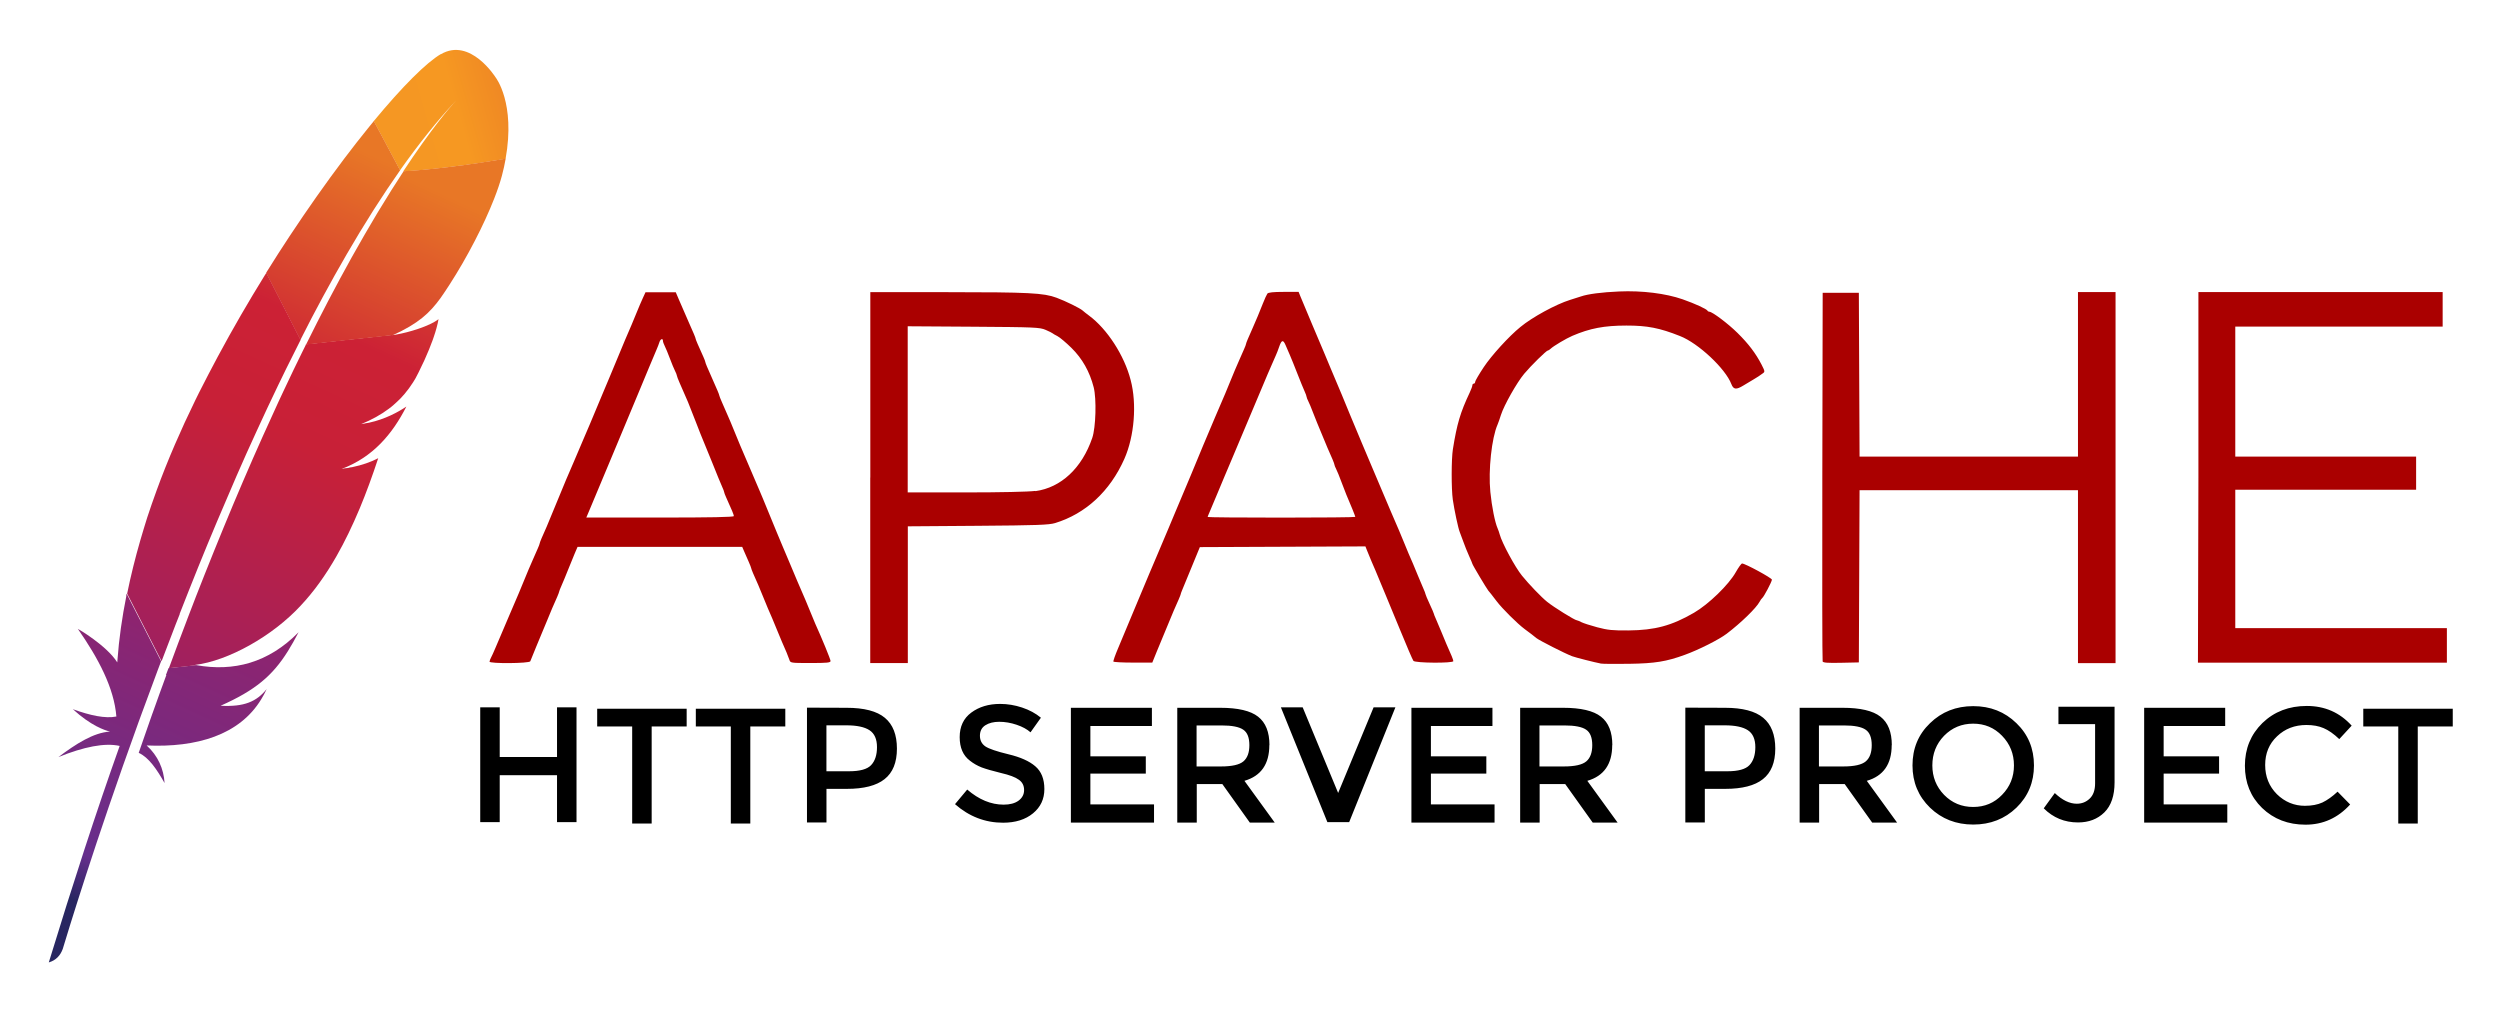
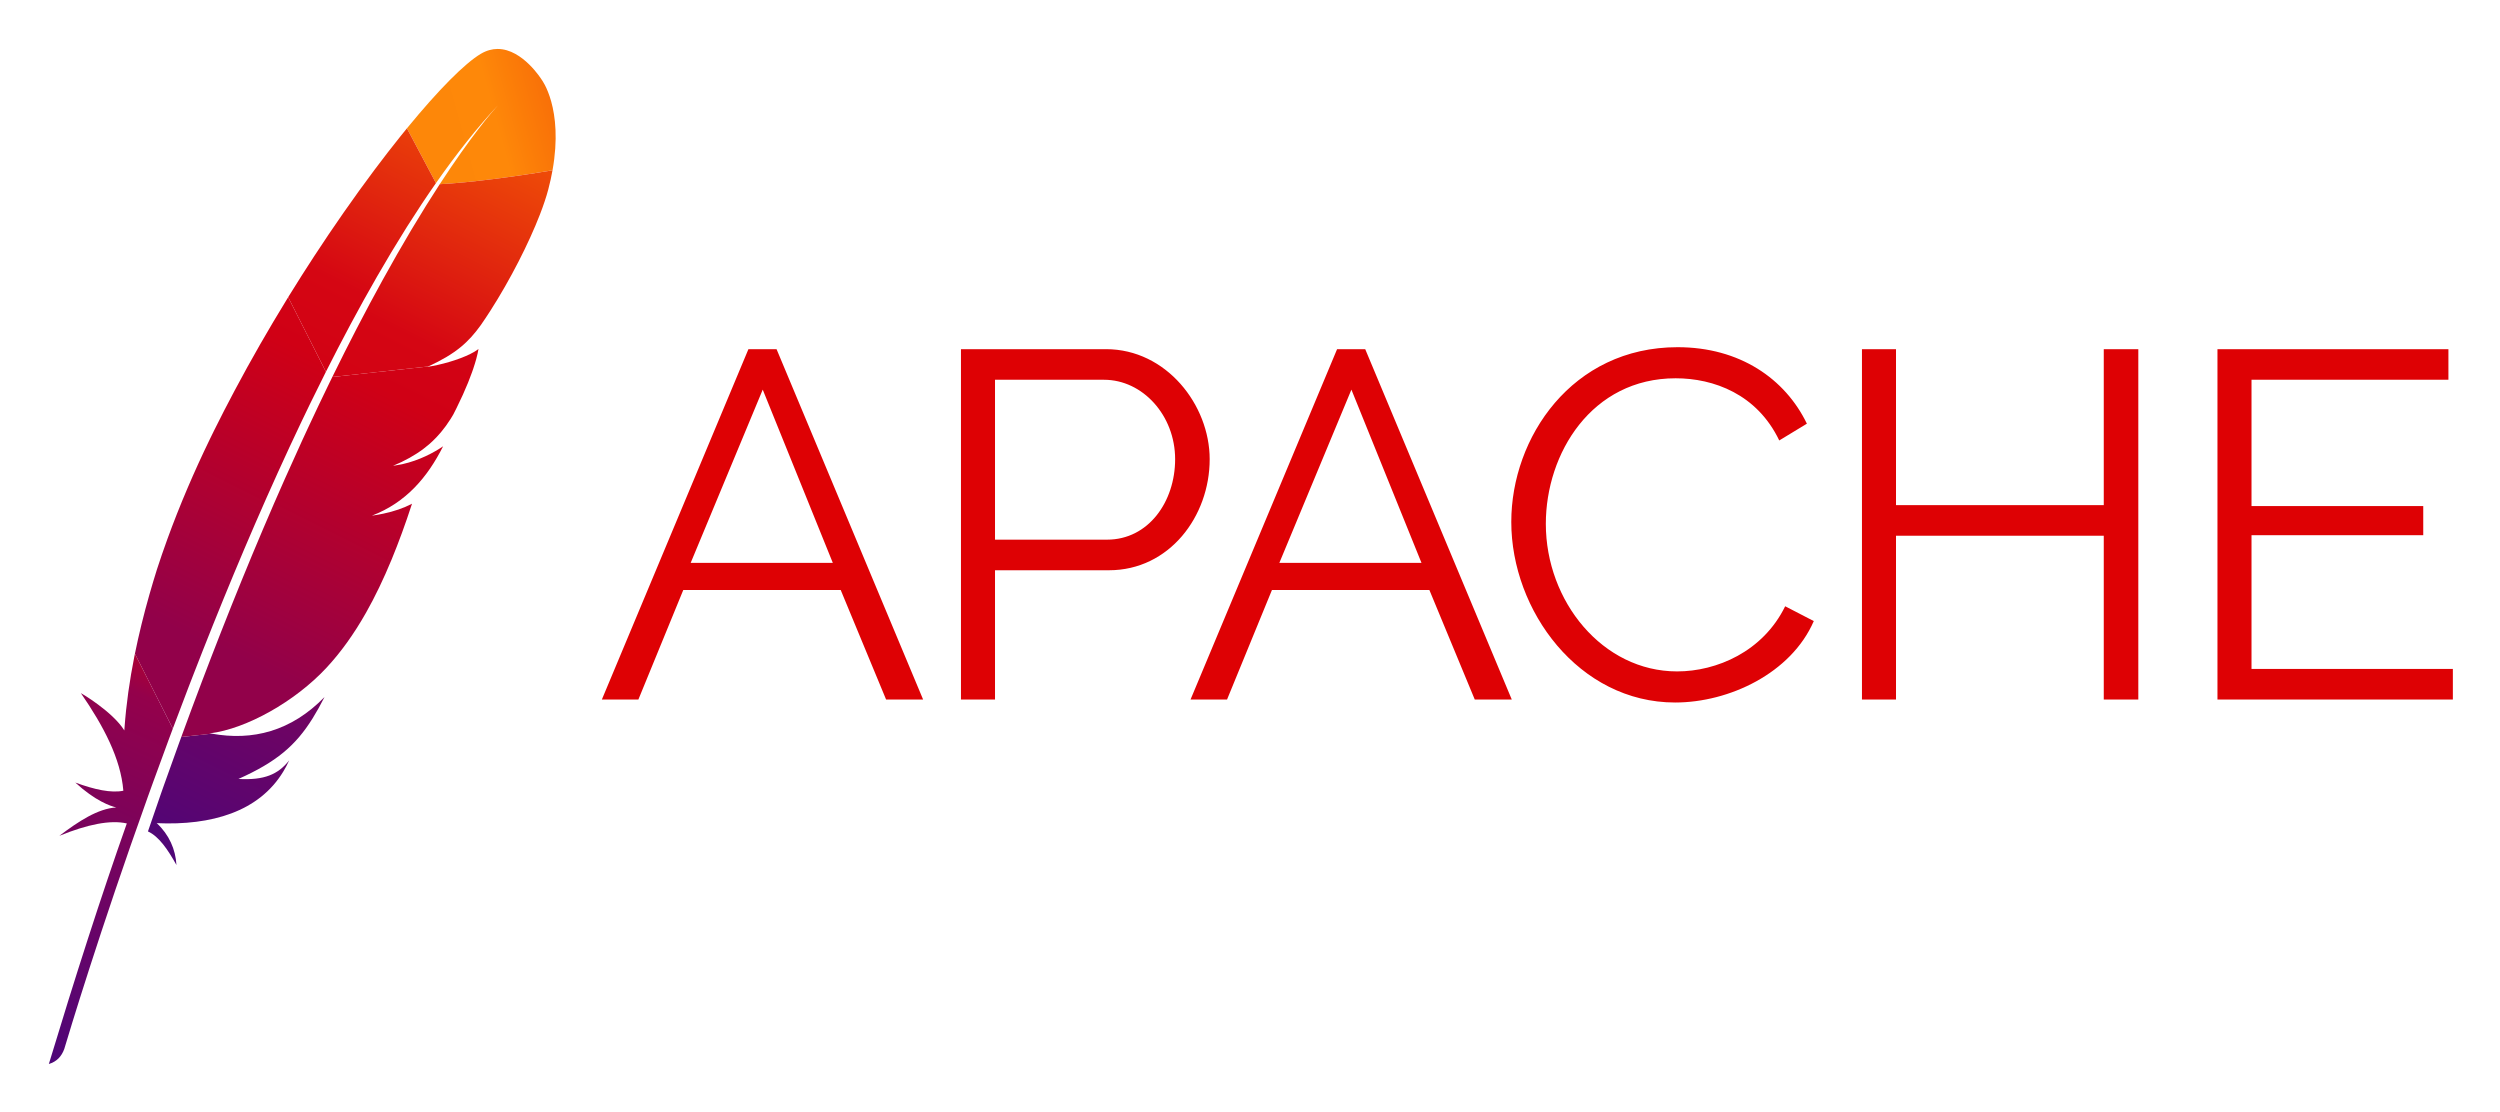
- <svg xmlns="http://www.w3.org/2000/svg" xmlns:xlink="http://www.w3.org/1999/xlink" role="img" viewBox="-8.56 -9.06 497.12 200.62">
+ <svg xmlns="http://www.w3.org/2000/svg" xmlns:xlink="http://www.w3.org/1999/xlink" role="img" viewBox="33.41 236.91 732.68 325.68">
+   <path fill="#DE0104" d="M209.797 441.928l42.955-102.687h8.244l42.955 102.687h-10.849l-13.305-32.107H233.66l-13.16 32.107h-10.703zm47.149-90.827l-21.116 50.765h41.653l-20.537-50.765zm58.095 90.827V339.241h42.521c17.645 0 30.371 16.343 30.371 32.252 0 16.777-11.858 32.542-29.504 32.542H325.02v37.893h-9.979zm9.979-46.86h32.831c12.148 0 19.958-11.137 19.958-23.575 0-12.872-9.545-23.284-20.826-23.284H325.02v46.859zm57.299 46.86l42.955-102.687h8.243l42.955 102.687h-10.848L452.32 409.82h-46.137l-13.162 32.107h-10.702zm47.15-90.827l-21.117 50.765h41.654l-20.537-50.765zm95.595-12.439c18.223 0 31.529 9.257 37.893 22.417l-8.1 4.918c-6.508-13.595-19.234-18.223-30.371-18.223-24.588 0-38.037 21.982-38.037 42.665 0 22.707 16.631 43.244 38.471 43.244 11.57 0 25.165-5.785 31.674-19.091l8.389 4.338c-6.652 15.331-24.876 23.865-40.641 23.865-28.202 0-48.017-26.901-48.017-52.935 0-24.73 17.789-51.198 48.739-51.198m135.025.579v102.687h-10.124v-48.017h-60.889v48.017h-9.978V339.241h9.978v45.703h60.889v-45.703zm92.185 93.72v8.967h-68.988V339.241h67.686v8.968h-57.706v37.024h50.33v8.534h-50.33v39.194z" />
  <defs>
-     <path id="h" fill="#bd202e" d="M560 793c-3.3.6-6.6 1.1-10 1.5 3.4-.3 6.8-.9 10-1.5z" />
-     <path id="j" fill="#bd202e" d="M587 710c1-.1 2.1-.3 3.1-.5-1 .1-2 .4-3.1.5z" />
-     <path id="l" fill="#bd202e" d="M587 710c.1 0 .1-.1 0 0 .1-.1.1 0 0 0z" />
+     <path id="a" d="M180.038 267.03c-.238.253-.478.513-.716.769.471-.521.716-.769.716-.769m-.823-15.772c-1.557.007-3.193.421-4.872 1.413-4.668 2.756-12.419 10.551-21.671 21.852l8.504 16.051c5.967-8.537 12.029-16.217 18.146-22.774-1.977 2.18-7.979 9.183-17.039 23.096 8.721-.433 22.124-2.219 33.057-4.087 3.254-18.218-3.188-26.556-3.188-26.556s-5.54-8.96-12.852-8.994h-.085z" />
  </defs>
+   <clipPath id="c">
+     <use overflow="visible" xlink:href="#a" />
+   </clipPath>
+   <linearGradient id="b" x1="-3159.034" x2="-3158.931" y1="1843.4" y2="1843.4" gradientTransform="scale(628.0676 -628.0676) rotate(15.537 5178.476 12500.61)" gradientUnits="userSpaceOnUse">
+     <stop offset="0" stop-color="#fd8709" />
+     <stop offset=".312" stop-color="#fe8809" />
+     <stop offset=".838" stop-color="#f35806" />
+     <stop offset="1" stop-color="#f35806" />
+   </linearGradient>
+   <path fill="url(#b)" d="M142.442 254.101l52.858-14.695 13.523 48.644-52.856 14.695z" clip-path="url(#c)" />
  <defs>
-     <linearGradient id="a" x1="-6874" x2="-6636" y1="2774" y2="2497" gradientTransform="matrix(.434 -.932 -.932 -.434 6223 -5053)" gradientUnits="userSpaceOnUse">
-       <stop offset="0" stop-color="#f59723" />
-       <stop offset=".312" stop-color="#f69822" />
-       <stop offset=".838" stop-color="#e87726" />
+     <path id="d" d="M150.738 276.908c-2.451 3.055-4.998 6.341-7.609 9.827-2.943 3.929-5.971 8.12-9.043 12.524-2.838 4.068-5.712 8.323-8.595 12.735-2.453 3.754-4.91 7.613-7.354 11.575-.091.147-.181.297-.271.444l11.063 21.856c2.361-4.688 4.754-9.311 7.177-13.837 2.584-4.828 5.202-9.551 7.847-14.146 2.748-4.771 5.525-9.403 8.331-13.869.165-.264.329-.53.495-.792 2.774-4.393 5.574-8.618 8.396-12.653l-8.504-16.051c-.636.78-1.281 1.576-1.933 2.387" />
+   </defs>
+   <clipPath id="f">
+     <use overflow="visible" xlink:href="#d" />
+   </clipPath>
+   <linearGradient id="e" x1="-3161.079" x2="-3160.977" y1="1845.133" y2="1845.133" gradientTransform="scale(2912.32 -2912.32) rotate(65 -132.247 3403.429)" gradientUnits="userSpaceOnUse">
+     <stop offset="0" stop-color="#92014a" />
+     <stop offset=".323" stop-color="#92014a" />
+     <stop offset=".63" stop-color="#d00015" />
+     <stop offset=".751" stop-color="#d50613" />
+     <stop offset="1" stop-color="#f35806" />
+   </linearGradient>
+   <path fill="url(#e)" d="M90.539 333.128l35.064-75.193 62.901 29.332-35.064 75.192z" clip-path="url(#f)" />
+   <defs>
+     <path id="g" d="M95.486 451.924l-8.948.979c-.275.755-.551 1.506-.827 2.268-1.463 4.024-2.934 8.124-4.414 12.309-.021.061-.043.122-.064.184-.208.59-.417 1.184-.626 1.775-.995 2.824-1.855 5.361-3.837 11.14 3.26 1.488 5.876 5.4 8.353 9.84-.263-4.599-2.166-8.917-5.78-12.265 16.072.725 29.916-3.336 37.068-15.086.638-1.047 1.227-2.148 1.755-3.319-3.255 4.125-7.284 5.874-14.879 5.451-.017.007-.032.015-.049.021.017-.007.032-.015.049-.021 11.178-5.005 16.784-9.805 21.744-17.766 1.176-1.886 2.315-3.947 3.484-6.234-9.773 10.034-21.099 12.894-33.029 10.724" />
+   </defs>
+   <clipPath id="i">
+     <use overflow="visible" xlink:href="#g" />
+   </clipPath>
+   <linearGradient id="h" x1="-3160.638" x2="-3160.536" y1="1844.694" y2="1844.694" gradientTransform="scale(1735.46 -1735.46) rotate(65 -132.261 3402.828)" gradientUnits="userSpaceOnUse">
+     <stop offset="0" stop-color="#0a0344" />
+     <stop offset=".096" stop-color="#4b067a" />
+     <stop offset=".788" stop-color="#94014b" />
+     <stop offset=".949" stop-color="#d5000f" />
+     <stop offset="1" stop-color="#d5000f" />
+   </linearGradient>
+   <path fill="url(#h)" d="M57.918 481.628l28.094-60.248 61.354 28.611-28.094 60.246z" clip-path="url(#i)" />
+   <defs>
+     <path id="j" d="M117.325 324.903c-2.579 4.21-5.142 8.516-7.662 12.912-2.547 4.44-5.046 8.97-7.486 13.556-2.059 3.87-4.077 7.778-6.029 11.722-.396.799-.783 1.592-1.167 2.384-2.411 4.966-4.591 9.758-6.558 14.364-2.231 5.224-4.192 10.209-5.915 14.94-1.133 3.111-2.163 6.114-3.1 9.001-.775 2.467-1.512 4.931-2.213 7.392-1.65 5.795-3.077 11.571-4.244 17.327l11.108 21.945c1.469-3.925 2.976-7.906 4.524-11.938.431-1.12.868-2.249 1.305-3.375 1.934-4.995 3.925-10.053 5.971-15.151 1.959-4.884 3.968-9.802 6.022-14.737 2.057-4.938 4.158-9.892 6.304-14.842 2.186-5.039 4.413-10.071 6.684-15.076 2.246-4.951 4.53-9.876 6.853-14.75.838-1.759 1.681-3.51 2.528-5.255 1.465-3.017 2.945-6.008 4.438-8.974.08-.16.163-.316.243-.477l-11.063-21.856c-.181.298-.362.593-.543.888" />
+   </defs>
+   <clipPath id="l">
+     <use overflow="visible" xlink:href="#j" />
+   </clipPath>
+   <linearGradient id="k" x1="-3161.13" x2="-3161.027" y1="1845.124" y2="1845.124" gradientTransform="scale(2912.32 -2912.32) rotate(65 -132.282 3403.468)" gradientUnits="userSpaceOnUse">
+     <stop offset="0" stop-color="#92014a" />
+     <stop offset=".323" stop-color="#92014a" />
+     <stop offset=".63" stop-color="#d00015" />
+     <stop offset=".751" stop-color="#d50613" />
+     <stop offset="1" stop-color="#f35806" />
+   </linearGradient>
+   <path fill="url(#k)" d="M24.525 427.865l58.424-125.292 94.407 44.024-58.424 125.291z" clip-path="url(#l)" />
+   <defs>
+     <path id="m" d="M72.789 429.273c-1.396 7.025-2.389 14.018-2.887 20.975-.017.242-.039.485-.055.729-3.469-5.56-12.762-10.99-12.74-10.937 6.652 9.641 11.698 19.215 12.449 28.612-3.561.729-8.443-.325-14.078-2.397 5.876 5.4 10.291 6.894 12.011 7.294-5.399.336-11.025 4.044-16.688 8.318 8.288-3.381 14.978-4.717 19.774-3.63-7.605 21.523-15.224 45.281-22.85 70.504 2.338-.693 3.73-2.258 4.515-4.387 1.358-4.567 10.372-34.54 24.5-73.931.402-1.121.807-2.247 1.218-3.381.113-.313.229-.633.342-.946 1.495-4.13 3.041-8.351 4.639-12.65.363-.975.73-1.957 1.1-2.941.007-.02.014-.039.021-.06L72.952 428.5c-.053.26-.112.517-.163.773" />
+   </defs>
+   <clipPath id="o">
+     <use overflow="visible" xlink:href="#m" />
+   </clipPath>
+   <linearGradient id="n" x1="-3160.47" x2="-3160.367" y1="1844.352" y2="1844.352" gradientTransform="scale(1530.512 -1530.512) rotate(65 -132.423 3402.502)" gradientUnits="userSpaceOnUse">
+     <stop offset="0" stop-color="#0a0344" />
+     <stop offset=".096" stop-color="#4b067a" />
+     <stop offset=".788" stop-color="#94014b" />
+     <stop offset=".949" stop-color="#d5000f" />
+     <stop offset="1" stop-color="#d5000f" />
+   </linearGradient>
+   <path fill="url(#n)" d="M1.671 527.268l52.544-112.683 75.899 35.393L77.57 562.66z" clip-path="url(#o)" />
+   <g>
+     <defs>
+       <path id="p" d="M172.479 339.974c-3.012 1.804-8.183 3.438-12.343 4.203-.062.012-.126.024-.187.035-.417.067-.836.135-1.257.201.074-.034.143-.067.216-.102l-28.105 3.08c-.052.107-.104.21-.155.316-.318.649-.637 1.304-.957 1.962-.96 1.976-1.931 3.993-2.912 6.055-1.061 2.23-2.135 4.514-3.218 6.846-.546 1.173-1.094 2.359-1.646 3.56-1.653 3.598-3.332 7.313-5.035 11.15-2.093 4.716-4.222 9.614-6.384 14.7-2.061 4.848-4.152 9.867-6.271 15.061-2.012 4.928-4.047 10.013-6.107 15.263-1.836 4.678-3.69 9.483-5.563 14.422-.09.237-.18.479-.27.717-1.856 4.904-3.729 9.942-5.617 15.108-.043.117-.087.235-.13.353l8.948-.979c-.178-.033-.354-.056-.534-.09 10.697-1.335 24.919-9.324 34.11-19.196 4.233-4.547 8.079-9.91 11.634-16.189 2.645-4.673 5.13-9.857 7.496-15.59 2.069-5.015 4.052-10.437 5.969-16.324-2.459 1.296-5.271 2.245-8.378 2.907-.544.115-1.098.223-1.659.321-.563.099-1.133.188-1.712.271.008-.003.015-.006.022-.01 9.977-3.836 16.268-11.245 20.838-20.321-2.624 1.788-6.891 4.131-12.004 5.256-.694.152-1.405.277-2.128.383-.179.025-.355.058-.537.079.005-.002.011-.004.016-.007.003-.001.007-.002.01-.004 3.462-1.446 6.384-3.071 8.92-4.986.543-.41 1.07-.833 1.58-1.271.774-.668 1.51-1.372 2.212-2.113.449-.473.886-.96 1.308-1.466.993-1.186 1.922-2.457 2.795-3.841.267-.423.528-.854.785-1.297.333-.643.651-1.271.956-1.884 1.395-2.801 2.509-5.301 3.396-7.492.443-1.096.829-2.114 1.164-3.053.134-.377.26-.739.379-1.091.354-1.052.639-1.991.864-2.814.338-1.234.544-2.21.654-2.92-.336.264-.728.53-1.163.791" />
+     </defs>
+     <clipPath id="r">
+       <use overflow="visible" xlink:href="#p" />
+     </clipPath>
+     <linearGradient id="q" x1="-3161.13" x2="-3161.028" y1="1845.217" y2="1845.217" gradientTransform="scale(2912.32 -2912.32) rotate(65 -132.201 3403.52)" gradientUnits="userSpaceOnUse">
+       <stop offset="0" stop-color="#92014a" />
+       <stop offset=".323" stop-color="#92014a" />
+       <stop offset=".63" stop-color="#d00015" />
+       <stop offset=".751" stop-color="#d50613" />
+       <stop offset="1" stop-color="#f35806" />
    </linearGradient>
-     <linearGradient id="b" x1="-8631" x2="-6937" y1="2805" y2="2805" gradientTransform="matrix(.434 -.932 -.932 -.434 6223 -5053)" gradientUnits="userSpaceOnUse">
-       <stop offset=".323" stop-color="#9c2063" />
-       <stop offset=".63" stop-color="#c82037" />
-       <stop offset=".751" stop-color="#cc2135" />
-       <stop offset="1" stop-color="#e87726" />
+     <path fill="url(#q)" d="M42.98 432.592l59.116-126.773L217.2 359.493l-59.115 126.773z" clip-path="url(#r)" />
+   </g>
+   <g>
+     <defs>
+       <path id="s" d="M162.283 290.895c-2.497 3.835-5.226 8.193-8.168 13.124-.152.256-.31.523-.463.782-2.537 4.271-5.229 8.962-8.063 14.099-2.446 4.434-4.994 9.188-7.645 14.306-2.308 4.458-4.691 9.186-7.143 14.187l28.105-3.08c8.188-3.766 11.847-7.17 15.398-12.103.944-1.356 1.893-2.78 2.834-4.25 2.888-4.507 5.718-9.47 8.247-14.4 2.441-4.763 4.599-9.491 6.248-13.746 1.05-2.71 1.896-5.229 2.476-7.438.513-1.951.913-3.803 1.229-5.567-10.931 1.867-24.334 3.653-33.055 4.086" />
+     </defs>
+     <clipPath id="u">
+       <use overflow="visible" xlink:href="#s" />
+     </clipPath>
+     <linearGradient id="t" x1="-3161.075" x2="-3160.972" y1="1845.213" y2="1845.213" gradientTransform="scale(2912.32 -2912.32) rotate(65 -132.174 3403.468)" gradientUnits="userSpaceOnUse">
+       <stop offset="0" stop-color="#92014a" />
+       <stop offset=".323" stop-color="#92014a" />
+       <stop offset=".63" stop-color="#d00015" />
+       <stop offset=".751" stop-color="#d50613" />
+       <stop offset="1" stop-color="#f35806" />
    </linearGradient>
-     <linearGradient id="c" x1="-8426" x2="-7417" y1="2635" y2="2635" gradientTransform="matrix(.434 -.932 -.932 -.434 6223 -5053)" gradientUnits="userSpaceOnUse">
-       <stop offset="0" stop-color="#282661" />
-       <stop offset=".096" stop-color="#662e8c" />
-       <stop offset=".788" stop-color="#9e2064" />
-       <stop offset=".949" stop-color="#cc2032" />
+     <path fill="url(#t)" d="M107.598 336.571l34.732-74.482 76.215 35.54-34.732 74.482z" clip-path="url(#u)" />
+   </g>
+   <g>
+     <defs>
+       <path id="v" d="M142.412 388.033c.502-.07.998-.147 1.487-.231-.489.084-.985.161-1.487.231m1.487-.231c.075-.013.149-.025.225-.039-.075.013-.149.026-.225.039" />
+     </defs>
+     <clipPath id="x">
+       <use overflow="visible" xlink:href="#v" />
+     </clipPath>
+     <linearGradient id="w" x1="-3161.155" x2="-3161.012" y1="1845.246" y2="1845.246" gradientTransform="scale(2912.319 -2912.319) rotate(65 -132.177 3403.535)" gradientUnits="userSpaceOnUse">
+       <stop offset="0" stop-color="#92014a" />
+       <stop offset=".323" stop-color="#92014a" />
+       <stop offset=".63" stop-color="#d00015" />
+       <stop offset=".751" stop-color="#d50613" />
+       <stop offset="1" stop-color="#f35806" />
    </linearGradient>
-     <linearGradient id="d" x1="-8536" x2="-6842" y1="2821" y2="2821" gradientTransform="matrix(.434 -.932 -.932 -.434 6223 -5053)" gradientUnits="userSpaceOnUse">
-       <stop offset=".323" stop-color="#9c2063" />
-       <stop offset=".63" stop-color="#c82037" />
-       <stop offset=".751" stop-color="#cc2135" />
-       <stop offset="1" stop-color="#e87726" />
+     <path fill="url(#w)" d="M142.308 387.985l.41-.878 1.51.705-.41.877z" clip-path="url(#x)" />
+   </g>
+   <g>
+     <defs>
+       <path id="y" d="M148.604 373.42c.102-.012.201-.027.301-.043-.1.016-.2.03-.301.043m.3-.043c.079-.013.157-.025.236-.036-.078.011-.157.023-.236.036" />
+     </defs>
+     <clipPath id="A">
+       <use overflow="visible" xlink:href="#y" />
+     </clipPath>
+     <linearGradient id="z" x1="-3161.061" x2="-3161.061" y1="1845.242" y2="1845.242" gradientTransform="scale(2912.319 -2912.319) rotate(65 -132.18 3403.533)" gradientUnits="userSpaceOnUse">
+       <stop offset="0" stop-color="#92014a" />
+       <stop offset=".323" stop-color="#92014a" />
+       <stop offset=".63" stop-color="#d00015" />
+       <stop offset=".751" stop-color="#d50613" />
+       <stop offset="1" stop-color="#f35806" />
    </linearGradient>
-     <linearGradient id="e" x1="-8412" x2="-7522" y1="2798" y2="2798" gradientTransform="matrix(.434 -.932 -.932 -.434 6223 -5053)" gradientUnits="userSpaceOnUse">
-       <stop offset="0" stop-color="#282661" />
-       <stop offset=".096" stop-color="#662e8c" />
-       <stop offset=".788" stop-color="#9e2064" />
-       <stop offset=".949" stop-color="#cc2032" />
+     <path fill="url(#z)" d="M148.573 373.406l.126-.272.473.22-.127.272z" clip-path="url(#A)" />
+   </g>
+   <g>
+     <defs>
+       <path id="B" d="M148.619 373.413c.003-.001.007-.002.01-.004-.003.002-.007.003-.01.004m.01-.004" />
+     </defs>
+     <clipPath id="D">
+       <use overflow="visible" xlink:href="#B" />
+     </clipPath>
+     <linearGradient id="C" x1="-3160.294" x2="-3160.294" y1="1842.568" y2="1842.568" gradientTransform="scale(643.718 -643.718) rotate(65 -133.45 3401.51)" gradientUnits="userSpaceOnUse">
+       <stop offset="0" stop-color="#92014a" />
+       <stop offset=".323" stop-color="#92014a" />
+       <stop offset=".63" stop-color="#d00015" />
+       <stop offset=".751" stop-color="#d50613" />
+       <stop offset="1" stop-color="#f35806" />
    </linearGradient>
-     <linearGradient id="f" x1="-8536" x2="-6842" y1="2645" y2="2645" gradientTransform="matrix(.434 -.932 -.932 -.434 6223 -5053)" gradientUnits="userSpaceOnUse">
-       <stop offset=".323" stop-color="#9c2063" />
-       <stop offset=".63" stop-color="#c82037" />
-       <stop offset=".751" stop-color="#cc2135" />
-       <stop offset="1" stop-color="#e87726" />
-     </linearGradient>
-     <linearGradient id="g" x1="-8641" x2="-6947" y1="2654" y2="2654" gradientTransform="matrix(.434 -.932 -.932 -.434 6223 -5053)" gradientUnits="userSpaceOnUse">
-       <stop offset=".323" stop-color="#9c2063" />
-       <stop offset=".63" stop-color="#c82037" />
-       <stop offset=".751" stop-color="#cc2135" />
-       <stop offset="1" stop-color="#e87726" />
-     </linearGradient>
-     <linearGradient id="i" x1="-8536" x2="-6842" y1="2593" y2="2593" gradientTransform="matrix(.434 -.932 -.932 -.434 6223 -5053)" gradientUnits="userSpaceOnUse">
-       <stop offset=".323" stop-color="#9c2063" />
-       <stop offset=".63" stop-color="#c82037" />
-       <stop offset=".751" stop-color="#cc2135" />
-       <stop offset="1" stop-color="#e87726" />
-     </linearGradient>
-     <linearGradient id="k" x1="-8536" x2="-6842" y1="2599" y2="2599" gradientTransform="matrix(.434 -.932 -.932 -.434 6223 -5053)" gradientUnits="userSpaceOnUse">
-       <stop offset=".323" stop-color="#9c2063" />
-       <stop offset=".63" stop-color="#c82037" />
-       <stop offset=".751" stop-color="#cc2135" />
-       <stop offset="1" stop-color="#e87726" />
-     </linearGradient>
-     <linearGradient id="m" x1="-7584" x2="-7210" y1="2601" y2="2601" gradientTransform="matrix(.434 -.932 -.932 -.434 6223 -5053)" gradientUnits="userSpaceOnUse">
-       <stop offset=".323" stop-color="#9c2063" />
-       <stop offset=".63" stop-color="#c82037" />
-       <stop offset=".751" stop-color="#cc2135" />
-       <stop offset="1" stop-color="#e87726" />
-     </linearGradient>
-   </defs>
-   <g transform="matrix(.106 0 0 .105 1.098 .835)">
-     <path fill="url(#a)" d="M736 8.1c-27.1 16-72.2 61.3-126 127l49.3 93.2c34.7-49.5 69.9-94.2 105-132 2.8-3 4.1-4.4 4.1-4.4-1.3 1.4-2.8 3-4.1 4.4-11.5 12.6-46.4 53.4-99 134 50.7-2.5 128-12.9 192-23.7 19-106-18.5-154-18.5-154s-47.6-77-103-44.1z" />
-     <path fill="none" d="M652 540c.3-.1.7-.1 1.1-.2l-7.1.8-1.2.6c2.3-.5 4.8-.9 7.2-1.2zm-50 167c-4 .9-8.1 1.6-12.3 2.3 4.2-.7 8.3-1.5 12.3-2.3zm-343 374c.5-1.3 1-2.8 1.5-4.1 10.9-28.7 21.7-56.6 32.3-83.8 11.9-30.5 23.7-60 35.5-88.6 12.3-30.1 24.5-59.3 36.4-87.5 12.5-29.5 24.9-58 37.1-85.4 9.9-22.3 19.6-43.9 29.2-64.8 3.2-7 6.4-13.9 9.6-20.7 6.3-13.6 12.5-26.8 18.7-39.8 5.7-11.9 11.3-23.6 17-35.2 1.9-3.8 3.7-7.6 5.6-11.4.3-.6.6-1.2.9-1.9l-6.1.6-4.8-9.5c-.5.9-.9 1.9-1.4 2.8-8.6 17.3-17.3 34.6-25.8 52.1-4.9 10.2-9.8 20.4-14.7 30.5-13.5 28.3-26.7 57-39.8 85.6-13.2 29.1-26.1 58.3-38.9 87.6-12.4 28.8-24.7 57.6-36.6 86.3s-23.6 57.3-35 85.6c-11.9 29.6-23.4 59-34.6 88-2.6 6.6-5 13.1-7.6 19.6-9 23.4-17.8 46.6-26.3 69.4l7.6 15 6.8-.7c.2-.7.5-1.3.7-2.1 11.1-29.8 22-59.1 32.7-87.6z" />
-     <path fill="#bd202e" d="M570 791c-6.3 1.1-12.7 2.3-19.4 3.4 0 0-.1 0-.1.1 3.4-.5 6.7-1 10-1.5 3.1-.7 6.3-1.3 9.5-2z" />
-     <path d="M570 791c-6.3 1.1-12.7 2.3-19.4 3.4 0 0-.1 0-.1.1 3.4-.5 6.7-1 10-1.5 3.1-.7 6.3-1.3 9.5-2z" />
-     <path fill="#bd202e" d="M587 710c-.1 0-.1 0-.1.1 1-.1 2.1-.3 3.1-.5 4.2-.6 8.3-1.3 12.3-2.3-5 .9-10 1.8-15.3 2.7z" />
-     <path d="M587 710c-.1 0-.1 0-.1.1 1-.1 2.1-.3 3.1-.5 4.2-.6 8.3-1.3 12.3-2.3-5 .9-10 1.8-15.3 2.7z" />
-     <path fill="url(#b)" d="M514 469c15-28.1 30.2-55.5 45.5-82.1 15.9-27.8 32.1-54.6 48.4-80.6.9-1.5 2-3.1 2.9-4.6 16.1-25.5 32.4-50.1 48.7-73.5L610.2 135c-3.7 4.5-7.4 9.1-11.2 13.9-14.3 17.8-29 36.8-44.2 57.1-17.1 22.8-34.6 47.2-52.5 72.8-16.4 23.6-33.2 48.3-50 74-14.3 21.8-28.5 44.2-42.7 67.2-.5.8-1 1.7-1.5 2.6l64.3 127C486 522.1 500 495.2 514 469z" />
-     <path fill="url(#c)" d="M221 1184c-8.5 23.3-17.1 47.2-25.6 71.5-.1.3-.2.7-.4 1-1.2 3.4-2.5 6.9-3.6 10.3-5.8 16.4-10.8 31.2-22.3 64.7 18.9 8.6 34.1 31.4 48.5 57.2-1.5-26.7-12.5-51.8-33.6-71.2 93.3 4.2 174-19.4 215-87.6 3.7-6.1 7.1-12.4 10.2-19.3-18.9 24-42.4 34.1-86.5 31.7-.1 0-.2.1-.3.1.1 0 .2-.1.3-.1 65-29.1 97.5-57 126-103 6.8-11 13.5-22.9 20.3-36.2-56.8 58.3-122 74.9-192 62.3l-52 5.7c-1.7 4.4-3.2 8.7-4.9 13.1z" />
-     <path fill="url(#d)" d="M246 1068c11.2-29 22.8-58.4 34.6-88 11.4-28.4 23-57 35-85.6s24.2-57.5 36.6-86.3c12.6-29.3 25.6-58.5 38.9-87.6 13.1-28.8 26.3-57.4 39.8-85.6 4.8-10.2 9.8-20.4 14.7-30.5 8.5-17.5 17.1-34.9 25.8-52.1.5-.9.9-1.9 1.4-2.8l-64.3-127c-1 1.7-2.1 3.5-3.2 5.1-15 24.5-29.9 49.5-44.5 75-14.8 25.8-29.3 52.1-43.5 78.8-11.9 22.5-23.6 45.1-35.1 68.1-2.3 4.6-4.5 9.3-6.8 13.9-14 28.9-26.6 56.6-38.1 83.5-13 30.3-24.4 59.3-34.3 86.8-6.6 18.1-12.5 35.5-18 52.3-4.5 14.3-8.7 28.7-12.9 43-9.6 33.6-17.9 67.2-24.7 101l64.6 128c8.5-22.8 17.3-46 26.3-69.4 2.7-6.7 5.1-13.3 7.7-19.7z" />
-     <path fill="url(#e)" d="M146 1034c-8.1 40.8-13.9 81.4-16.8 122l-.3 4.2c-20.2-32.3-74.1-63.8-74-63.5 38.7 56 68 112 72.3 166-20.7 4.2-49-1.9-81.7-13.9 34.1 31.4 59.7 40 69.8 42.4-31.4 2-64 23.5-96.9 48.3 48.1-19.6 87-27.4 115-21.1-44.2 125-88.4 263-133 410 13.6-4 21.7-13.2 26.2-25.5 7.9-26.5 60.2-201 142-429 2.4-6.5 4.7-13.1 7.1-19.6.6-1.9 1.3-3.7 2-5.4 8.6-24 17.7-48.5 26.9-73.5 2.1-5.7 4.2-11.4 6.4-17.1 0-.1.1-.2.1-.3l-64.7-128c-.2 1.3-.5 2.8-.8 4.3z" />
-     <path fill="url(#f)" d="M482 560c-1.9 3.8-3.7 7.6-5.6 11.4-5.6 11.5-11.2 23.2-17 35.2-6.2 13-12.4 26.2-18.7 39.8-3.2 6.8-6.4 13.7-9.6 20.7-9.6 20.9-19.3 42.5-29.2 64.8-12.1 27.3-24.6 55.8-37.1 85.4-11.9 28.2-24.2 57.3-36.4 87.5-11.7 28.6-23.5 58.2-35.5 88.6-10.7 27.1-21.5 55.1-32.3 83.8-.5 1.3-1 2.8-1.5 4.1-10.8 28.5-21.7 57.8-32.6 87.8-.2.7-.5 1.3-.7 2.1l52-5.7c-1-.2-2.1-.3-3.1-.5 62.1-7.7 145-54.2 198-112 24.6-26.4 46.9-57.6 67.5-94.1 15.3-27.1 29.8-57.3 43.6-90.6 12-29.1 23.5-60.7 34.6-94.8-14.3 7.5-30.6 13.1-48.6 16.9-3.2.7-6.4 1.3-9.7 1.9s-6.6 1.1-10 1.5c0 0 .1 0 .1-.1 58-22.3 94.5-65.3 121-118-15.2 10.4-40 24-69.7 30.5-4 .9-8.1 1.6-12.3 2.3-1 .1-2.1.3-3.1.5h.2c20.2-8.4 37.1-17.9 51.8-29 3.2-2.4 6.3-4.8 9.1-7.4 4.5-3.9 8.7-8 12.9-12.2 2.6-2.8 5.1-5.6 7.6-8.5 5.8-6.9 11.2-14.3 16.2-22.3 1.5-2.5 3.1-4.9 4.5-7.5 2-3.7 3.8-7.4 5.6-10.9 8.1-16.2 14.6-30.8 19.7-43.5 2.6-6.4 4.8-12.2 6.8-17.8.8-2.2 1.5-4.3 2.2-6.4 2.1-6.1 3.7-11.5 5-16.3 2-7.2 3.2-12.9 3.8-17-2 1.5-4.2 3.1-6.8 4.6-17.5 10.5-47.5 19.9-71.7 24.4l47.7-5.2-47.7 5.2c-.3.1-.7.1-1.1.2-2.5.4-4.8.8-7.3 1.1l1.2-.6-163 17.9c0 .4-.3 1.1-.6 1.7z" />
-     <path fill="url(#g)" d="M666 230c-14.5 22.3-30.3 47.6-47.5 76.3-.9 1.4-1.9 3.1-2.7 4.5-14.7 24.8-30.3 52-46.9 81.9-14.2 25.8-29 53.4-44.4 83.1-13.4 25.9-27.2 53.4-41.5 82.5l163-17.9c47.6-21.9 68.8-41.6 89.4-70.3 5.4-7.9 11-16.1 16.4-24.7 16.8-26.2 33.2-55 47.9-83.7 14.2-27.7 26.7-55.1 36.3-79.9 6.1-15.7 11-30.3 14.4-43.2 3-11.3 5.3-22.1 7.1-32.4-63.3 10.9-141 21.3-192 23.8z" />
-     <use xlink:href="#h" />
-     <use opacity=".35" xlink:href="#h" />
-     <path fill="url(#i)" d="M560 793c-3.3.6-6.6 1.1-10 1.5 3.4-.3 6.8-.9 10-1.5z" />
-     <use xlink:href="#j" />
-     <use opacity=".35" xlink:href="#j" />
-     <path fill="url(#k)" d="M587 710c1-.1 2.1-.3 3.1-.5-1 .1-2 .4-3.1.5z" />
-     <use xlink:href="#l" />
-     <use opacity=".35" xlink:href="#l" />
-     <path fill="url(#m)" d="M587 710c.1 0 .1-.1 0 0 .1-.1.1 0 0 0z" />
+     <path fill="url(#C)" d="M148.618 373.407h.012v.008h-.012z" clip-path="url(#D)" />
  </g>
-   <path fill="#a00" d="M309.691 122.867c-1.055-.188-5.044-1.206-5.651-1.443-1.466-.561-6.491-3.123-7.098-3.605-.789-.645-.892-.724-2.33-1.791-1.424-1.053-4.479-4.092-5.557-5.522-.453-.603-.948-1.253-1.102-1.434-.152-.184-.407-.492-.565-.687-.335-.408-3.171-5.15-3.171-5.336 0-.057-.295-.756-.654-1.554-.361-.798-.873-2.069-1.135-2.826-.265-.756-.588-1.624-.719-1.926-.293-.677-1.093-4.417-1.382-6.45-.305-2.162-.296-8.074.016-10.022.822-5.104 1.471-7.285 3.348-11.275.29-.617.528-1.267.528-1.443 0-.179.125-.326.277-.326.152 0 .277-.16.277-.355 0-.195.771-1.513 1.709-2.928 1.522-2.297 4.997-6.125 7.285-7.981 2.368-1.958 7.052-4.505 9.854-5.382.822-.251 1.807-.566 2.186-.696 1.406-.483 4.11-.835 7.612-.988 4.516-.2 9.247.386 12.609 1.559 2.498.877 4.763 1.926 4.95 2.264.051.114.213.206.361.206.584 0 3.727 2.366 5.604 4.222 2.181 2.153 3.61 4.037 4.763 6.264.71 1.392.719 1.457.222 1.796-.283.194-.644.45-.803.566s-.616.401-1.013.626c-.397.227-1.294.766-1.999 1.197-1.429.877-1.975.817-2.396-.283-1.172-3.067-6.538-8.12-10.227-9.558-4.035-1.605-6.491-2.083-10.648-2.079-4.399.005-7.239.538-10.741 2.042-1.2.51-3.764 2.032-4.306 2.557-.201.194-.451.354-.556.354-.294 0-3.372 3.021-4.717 4.635-1.466 1.749-4.012 6.264-4.614 8.166-.239.756-.542 1.624-.677 1.926-1.177 2.663-1.868 9.094-1.438 13.41.293 2.942.911 6.032 1.443 7.238.135.303.328.858.429 1.239.446 1.666 3.054 6.496 4.418 8.166 1.364 1.684 3.853 4.283 4.997 5.197 1.294 1.053 5.511 3.666 5.884 3.666.102 0 .504.168.901.372.393.204 1.826.668 3.185 1.03 2.073.552 3.064.654 6.211.626 5.277-.047 8.593-.947 13.029-3.517 2.895-1.68 6.912-5.568 8.313-8.074.532-.942 1.093-1.717 1.247-1.721.588-.008 5.931 2.891 5.931 3.216 0 .385-1.611 3.443-1.929 3.656-.112.076-.347.408-.523.738-.658 1.248-3.689 4.19-6.538 6.357-1.513 1.151-5.511 3.174-8.313 4.19-3.694 1.35-5.931 1.712-11.068 1.791-2.741.042-5.277.02-5.651-.048zM88.8 122.482c0-.153.12-.492.267-.756.147-.263.528-1.095.845-1.851.318-.756.686-1.624.822-1.926.134-.303 1.004-2.343 1.933-4.538s1.803-4.236 1.943-4.538c.138-.303.574-1.355.967-2.339.394-.984.827-2.037.967-2.339s.514-1.169.836-1.926c.324-.756.766-1.763.985-2.241s.395-.947.395-1.049c0-.156.532-1.424 1.387-3.313.137-.303.57-1.355.967-2.339s.831-2.037.967-2.339c.139-.303.574-1.355.967-2.339.394-.984.831-2.037.967-2.339.137-.303.514-1.169.831-1.926.321-.756.696-1.624.827-1.926.134-.303.817-1.912 1.522-3.573.701-1.666 1.392-3.271 1.527-3.573.137-.303.761-1.786 1.382-3.299.626-1.513 1.247-2.997 1.382-3.299.136-.303.682-1.601 1.214-2.886 2.984-7.192 3.666-8.816 4.329-10.301.135-.303.57-1.355.967-2.339.397-.984.962-2.315 1.261-2.956l.537-1.169h6.024l.616 1.443c.771 1.796 1.616 3.744 1.943 4.468.943 2.102 1.382 3.155 1.382 3.299 0 .154.532 1.401 1.541 3.615.217.478.395.947.395 1.049 0 .155.428 1.179 1.382 3.313.943 2.102 1.382 3.155 1.382 3.299 0 .092.258.747.574 1.457s.761 1.726.985 2.255c.228.529.523 1.211.658 1.513.135.303.57 1.355.962 2.339.394.984.827 2.037.962 2.339.136.303 1.009 2.343 1.943 4.538.934 2.195 1.807 4.236 1.943 4.538.136.303.45 1.044.696 1.652 2.545 6.218 3.554 8.63 3.871 9.373.205.454.883 2.06 1.513 3.573.626 1.513 1.252 2.997 1.387 3.299s.509 1.169.831 1.926c.321.756.696 1.624.831 1.926s.57 1.355.967 2.339c.394.984.831 2.037.967 2.339 1.34 2.951 3.045 7.099 3.045 7.424 0 .333-.677.401-3.993.401-3.904 0-3.998-.014-4.184-.617-.17-.552-.813-2.107-1.508-3.642-.137-.303-.574-1.355-.971-2.339-.677-1.675-1.224-2.97-1.803-4.264-.135-.303-.57-1.355-.962-2.339-.394-.984-.831-2.037-.967-2.339-.841-1.851-1.387-3.155-1.387-3.299 0-.092-.232-.687-.514-1.322-.283-.636-.686-1.554-.897-2.046l-.384-.896h-32.737l-.56 1.308c-.307.719-.901 2.172-1.317 3.229-.417 1.058-.99 2.445-1.275 3.081-.285.636-.518 1.23-.518 1.322 0 .146-.546 1.448-1.387 3.299-.137.303-.57 1.355-.967 2.339s-.831 2.037-.976 2.339c-.142.303-.71 1.666-1.256 3.025-.551 1.36-1.065 2.631-1.144 2.816-.182.437-8.126.501-8.126.065zm48.568-28.907c0-.263-.408-1.253-1.541-3.74-.217-.478-.395-.951-.395-1.058 0-.106-.181-.58-.402-1.058-.221-.478-1.097-2.598-1.943-4.733-.845-2.116-1.658-4.097-1.798-4.399-.141-.303-.831-2.037-1.527-3.851-.701-1.814-1.382-3.55-1.518-3.851-.135-.303-.432-.984-.658-1.513-.228-.529-.672-1.545-.985-2.255-.316-.71-.574-1.392-.574-1.513 0-.122-.163-.529-.359-.909-.197-.378-.658-1.494-1.023-2.473-.366-.984-.827-2.097-1.023-2.473-.197-.378-.358-.844-.359-1.03-.005-.58-.504-.382-.705.275-.103.34-.353.988-.556 1.443-.201.454-.878 2.065-1.504 3.573-.626 1.513-1.504 3.615-1.947 4.686-.443 1.058-2.793 6.682-5.23 12.528-2.428 5.8-4.619 11.043-4.857 11.6l-.439 1.03h14.664c10.087 0 14.664-.09 14.664-.29zm27.133-7.702v-36.842l15.411.005c16.111.005 19.054.152 21.622 1.109 1.826.677 4.651 2.069 5.184 2.543.198.182.775.64 1.284 1.016 3.573 2.64 7.005 7.888 8.266 12.806 1.261 4.733.743 11.182-1.252 15.683-2.867 6.45-7.705 10.904-13.777 12.76-1.224.368-3.652.454-15.364.543l-13.917.103v27.19h-7.472v-36.842zm32.83 2.728c5.09-.701 9.247-4.566 11.301-10.579.71-2.065.873-7.749.286-10.069-.799-3.109-2.26-5.707-4.432-7.842-1.079-1.058-2.33-2.111-2.788-2.339-.455-.226-.887-.478-.967-.561-.076-.082-.701-.388-1.382-.682-1.163-.496-2.111-.538-14.337-.622l-13.076-.088v33.037h11.582c6.818 0 12.516-.123 13.777-.297zm15.504 33.918c-.067-.113.356-1.318.939-2.682.584-1.36 2.134-5.058 3.451-8.259 1.312-3.178 2.554-6.125 2.76-6.589.205-.454.887-2.065 1.518-3.573 1.102-2.649 1.7-4.055 2.218-5.243.135-.303.757-1.786 1.382-3.299.626-1.513 1.303-3.123 1.504-3.573s1.009-2.371 1.793-4.264c.785-1.888 1.789-4.306 2.228-5.382.939-2.255 4.082-9.651 4.441-10.44.136-.303.57-1.355.962-2.339.394-.984.827-2.037.967-2.339.137-.303.514-1.169.836-1.926.324-.756.766-1.763.985-2.241.217-.478.395-.947.395-1.049 0-.155.428-1.179 1.382-3.313.551-1.225 1.34-3.118 1.952-4.686.358-.909.766-1.805.906-1.995.176-.238 1.167-.344 3.232-.344h2.979l.361.896c.724 1.796 3.904 9.28 4.67 11.09.134.303.757 1.786 1.378 3.299s1.252 2.997 1.392 3.299c.14.303 1.2 2.84 2.349 5.661 1.153 2.798 2.209 5.336 2.344 5.614.137.303.897 2.097 1.686 3.986 1.873 4.468 3.815 9.048 4.128 9.744.136.303.509 1.169.831 1.926.321.756.696 1.624.831 1.926.137.303.574 1.355.971 2.339.677 1.675 1.224 2.97 1.803 4.264.135.303.57 1.355.967 2.339.397.984.901 2.176 1.121 2.654.219.478.398.951.398 1.053 0 .104.374.993.831 1.972.457.979.831 1.847.831 1.93s.179.534.398 1.012.724 1.67 1.121 2.654c.397.984.836 2.037.971 2.339.957 2.116 1.387 3.169 1.387 3.424 0 .442-7.612.391-7.939-.054-.153-.189-1.368-3.007-2.695-6.264-1.331-3.253-2.583-6.264-2.783-6.728-.201-.454-.691-1.629-1.088-2.612-.397-.984-.836-2.037-.971-2.339-.375-.826-1.252-2.909-1.653-3.921l-.355-.896-32.923.142-1.639 3.986c-.901 2.195-1.761 4.273-1.905 4.626-.147.35-.267.696-.267.77 0 .118-.602 1.531-1.387 3.267-.137.303-.574 1.355-.971 2.339-.397.984-.887 2.158-1.083 2.612-.2.454-.775 1.847-1.284 3.095l-.92 2.269h-3.806c-2.092 0-3.857-.093-3.927-.206zm48.101-28.814c0-.135-.953-2.492-1.775-4.389-.197-.454-.649-1.629-1.009-2.612-.358-.984-.813-2.097-1.009-2.473-.197-.378-.358-.789-.359-.909-.005-.192-.49-1.369-1.387-3.355-.137-.303-.574-1.355-.971-2.339-.397-.984-.883-2.158-1.083-2.612-.199-.454-.593-1.443-.873-2.199-.28-.756-.668-1.684-.864-2.065-.195-.378-.356-.793-.357-.919 0-.129-.182-.622-.402-1.1s-.859-2.042-1.42-3.48-1.233-3.109-1.499-3.712c-.264-.603-.654-1.503-.864-1.995-.481-1.114-.794-1.025-1.266.36-.203.599-.486 1.332-.63 1.633-.144.303-.523 1.169-.845 1.926-.321.756-.696 1.624-.836 1.926-.225.496-3.236 7.656-6.958 16.518-.761 1.814-1.494 3.55-1.63 3.851s-.757 1.786-1.378 3.299c-.621 1.513-1.312 3.155-1.536 3.652s-.406.96-.406 1.03c0 .071 6.585.128 14.664.128s14.664-.066 14.664-.146zm92.933 28.675c-.074-.193-.103-16.75-.064-36.795l.071-36.424h7.192l.071 16.286.071 16.286h43.431v-32.712h7.472v73.776h-7.472v-34.382h-43.431l-.142 34.243-3.535.077c-2.676.058-3.568-.008-3.671-.275zm74.72-36.517v-36.842h48.568v6.867h-41.236v25.845h35.959v6.589h-35.959v27.515h42.077v6.867h-49.502z" />
-   <path d="M86.932 154.419v-22.829h3.876v9.883h11.395v-9.883h3.876v22.829h-3.876v-9.326H90.808v9.326zm34.091-19.024v19.302h-3.876V135.395h-6.958v-3.526h17.793v3.526zm19.614 0v19.302h-3.876V135.395h-6.958v-3.526h17.793v3.526zm19.147-3.712q5.23 0 7.612 1.991 2.396 1.991 2.396 6.125 0 4.144-2.466 6.078-2.428 1.926-7.472 1.926h-4.072v6.682h-3.876v-22.829zm.495 12.621q3.218 0 4.366-1.206 1.182-1.239 1.182-3.591 0-2.38-1.48-3.359t-4.633-.979h-3.941v9.141zm29.86-9.837q-1.677 0-2.76.687t-1.083 2.088q0 1.369 1.083 2.12 1.083.719 4.6 1.568 3.549.849 5.324 2.38 1.807 1.536 1.807 4.538 0 2.97-2.265 4.826t-5.931 1.861q-5.37 0-9.573-3.689l2.428-2.905q3.484 3.002 7.239 3.002 1.873 0 2.956-.784 1.116-.817 1.116-2.12 0-1.336-1.051-2.056-1.018-.752-3.549-1.336-2.531-.622-3.843-1.109-1.312-.524-2.33-1.336-2.036-1.536-2.036-4.686 0-3.164 2.298-4.872 2.33-1.731 5.744-1.731 2.2 0 4.366.719t3.745 2.023l-2.069 2.905q-1.018-.914-2.76-1.503t-3.451-.589zm30.355-2.784v3.624h-12.235v6.032h11.021v3.429h-11.021v6.125h12.656v3.624h-16.532v-22.829zm23.35 7.424q0 5.661-4.95 7.099l6.024 8.306h-4.95l-5.464-7.656h-5.09v7.656h-3.876V131.683h8.546q5.277 0 7.519 1.763 2.265 1.763 2.265 5.661zm-9.62 4.241q3.283 0 4.469-1.012t1.182-3.229q0-2.25-1.214-3.067-1.214-.849-4.334-.849h-4.95v8.166zM259.722 154.419h-4.334l-9.247-22.829h4.334l7.052 17.029 7.052-17.029h4.334zm28.487-22.736v3.624h-12.235v6.032h11.021v3.429h-11.021v6.125h12.656v3.624h-16.532v-22.829zm23.817 7.424q0 5.661-4.95 7.099l6.024 8.306h-4.95l-5.464-7.656h-5.09v7.656h-3.876V131.683h8.546q5.277 0 7.519 1.763 2.265 1.763 2.265 5.661zm-9.62 4.241q3.283 0 4.469-1.012t1.182-3.229q0-2.25-1.214-3.067-1.214-.849-4.334-.849h-4.95v8.166zM334.442 131.683q5.23 0 7.612 1.991 2.396 1.991 2.396 6.125 0 4.144-2.466 6.078-2.428 1.926-7.472 1.926h-4.072v6.682h-3.876v-22.829zm.495 12.621q3.218 0 4.366-1.206 1.182-1.239 1.182-3.591 0-2.38-1.48-3.359t-4.633-.979h-3.941v9.141zm32.662-5.197q0 5.661-4.95 7.099l6.024 8.306h-4.95l-5.464-7.656h-5.09v7.656h-3.876V131.683h8.546q5.277 0 7.519 1.763 2.265 1.763 2.265 5.661zm-9.62 4.241q3.283 0 4.469-1.012t1.182-3.229q0-2.25-1.214-3.067-1.214-.849-4.334-.849h-4.95v8.166zm31.569-6.097q-2.33-2.413-5.744-2.413t-5.791 2.413q-2.33 2.413-2.33 5.893 0 3.429 2.33 5.846 2.363 2.413 5.791 2.413t5.744-2.413q2.363-2.413 2.363-5.846 0-3.461-2.363-5.893zm2.858 14.291q-3.484 3.359-8.593 3.359t-8.593-3.359q-3.484-3.392-3.484-8.398 0-5.058 3.484-8.398 3.484-3.392 8.593-3.392t8.593 3.392q3.484 3.359 3.484 8.398 0 5.011-3.484 8.398zm8.35-16.611v-3.461h11.161v15.034q0 3.981-2.036 5.986-2.036 1.991-5.23 1.991-4.007 0-6.818-2.807l2.2-3.035q2.232 2.12 4.366 2.12 1.513 0 2.564-1.012 1.083-1.012 1.083-3.035v-11.786zm33.157-3.248v3.624h-12.235v6.032h11.021v3.429h-11.021v6.125h12.656v3.624h-16.532v-22.829zm15.878 19.488q2.003 0 3.451-.654 1.443-.687 3.021-2.153l2.498 2.547q-3.647 4.014-8.873 4.014-5.184 0-8.639-3.327-3.414-3.327-3.414-8.398t3.484-8.491q3.517-3.392 8.826-3.392 5.37 0 8.92 3.916l-2.466 2.677q-1.644-1.568-3.12-2.185-1.443-.622-3.414-.622-3.484 0-5.838 2.25-2.363 2.218-2.363 5.707 0 3.461 2.33 5.8 2.363 2.315 5.604 2.315zm22.416-15.776v19.302h-3.876V135.395h-6.958v-3.526h17.793v3.526z" />
</svg>
